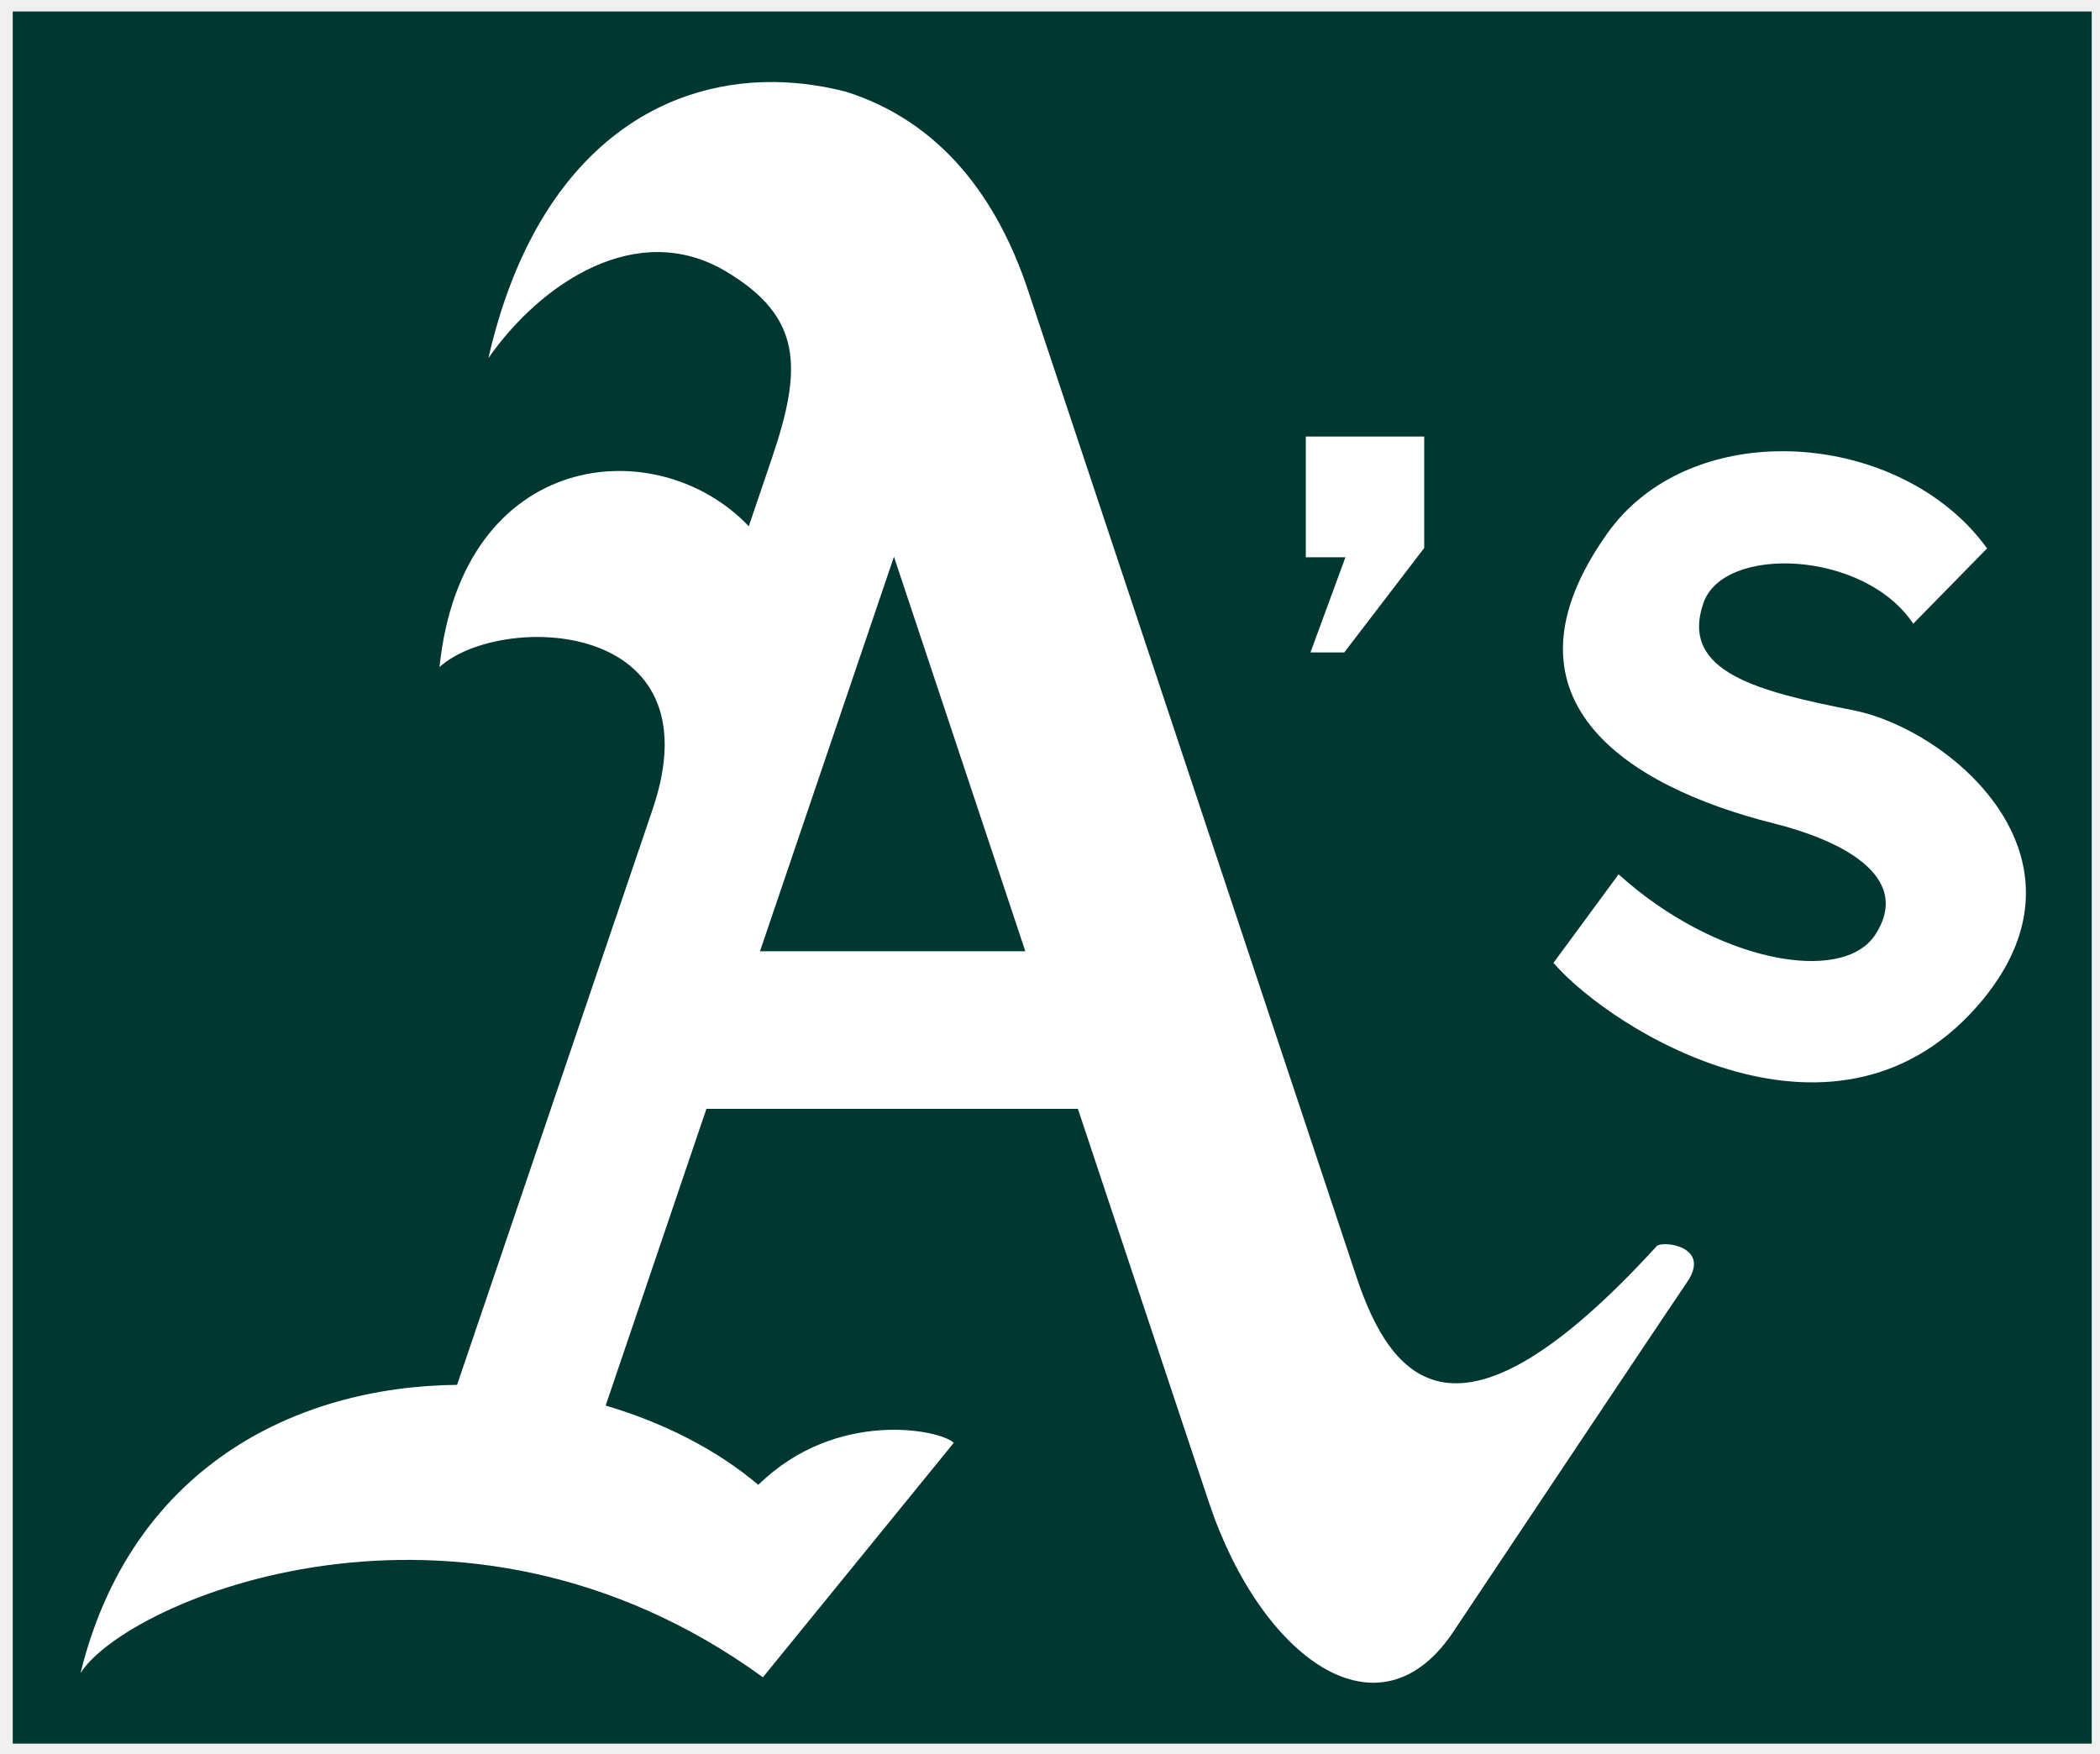
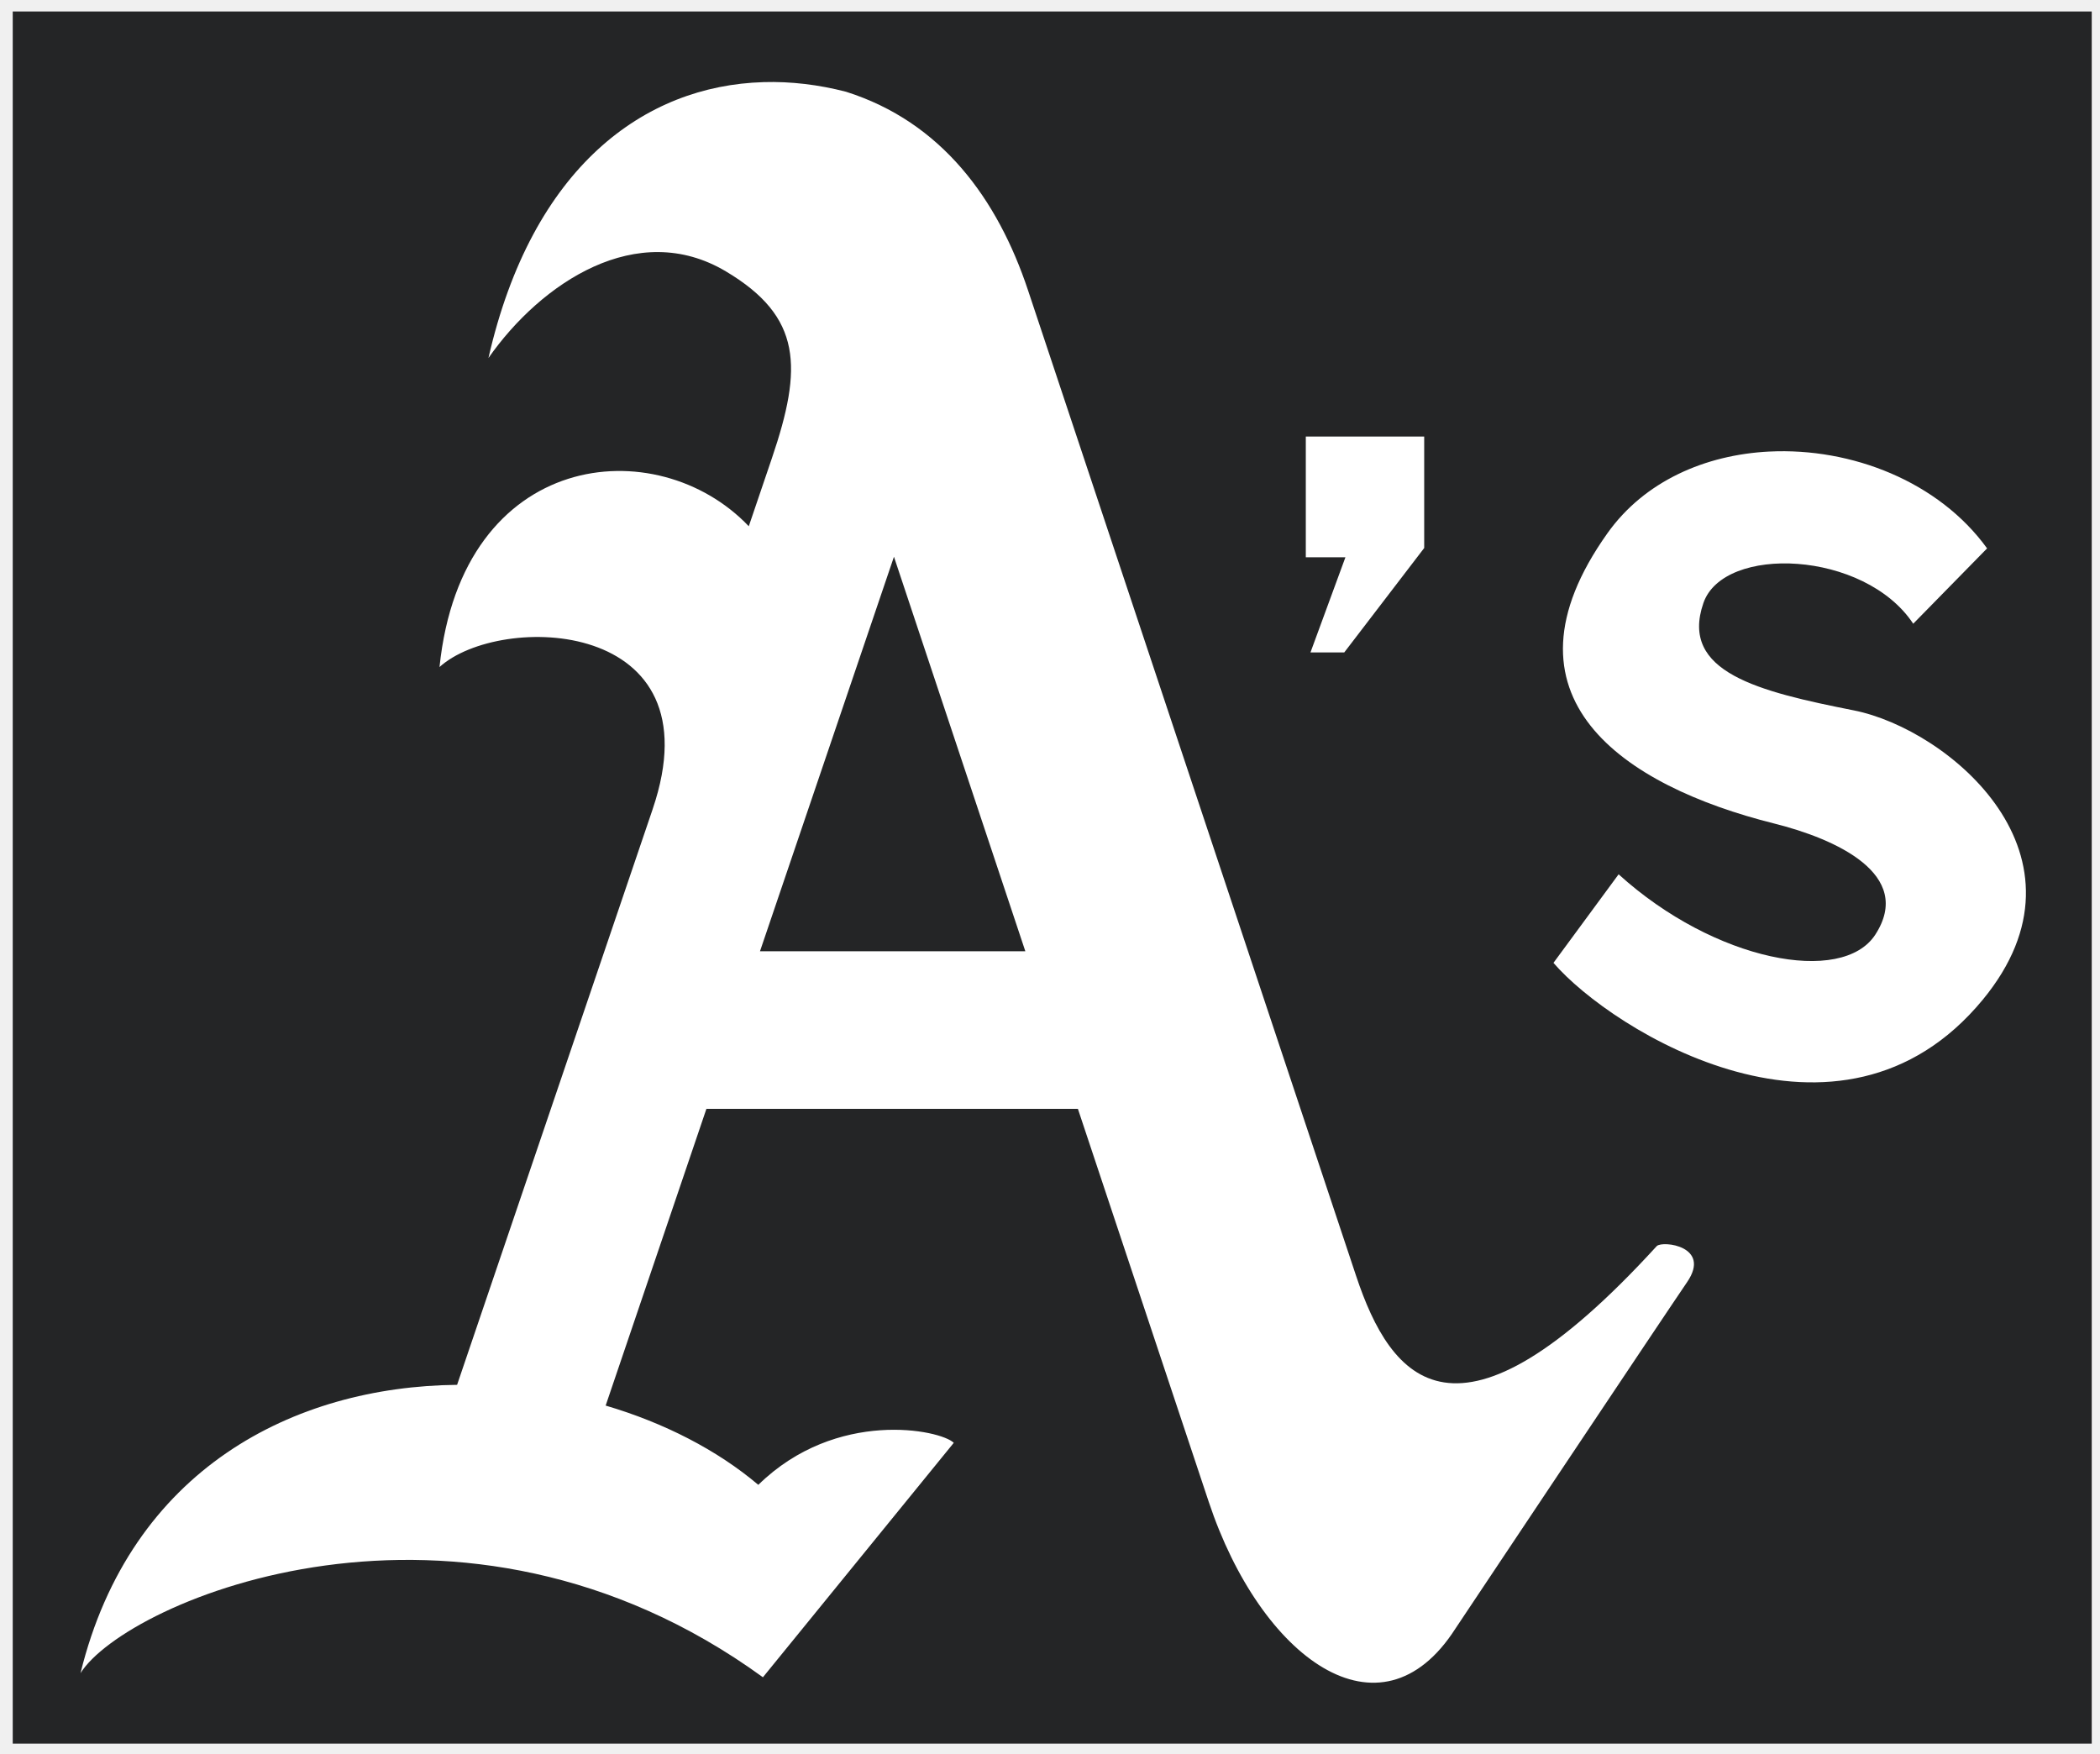
<svg xmlns="http://www.w3.org/2000/svg" height="166.96" width="200" version="1.1" viewBox="0 0 200 166.956">
  <g transform="translate(134.08 -445.98)">
    <g transform="matrix(2.1039 0 0 2.1039 39.941 -586.49)">
-       <path d="m11.974 491.26h-94.111v78.405h94.111v-78.405z" fill="#003831" />
+       <path d="m11.974 491.26h-94.111v78.405h94.111v-78.405z" fill="#242526" />
      <path d="m76.412 16.998c-5.377 0.157-10.468 3.825-12.445 12.488 2.386-3.41 6.739-6.309 10.748-3.922 3.459 2.059 3.477 4.354 2.086 8.449l-1.049 3.088c-4.159-4.367-12.979-3.482-14 6.373 2.726-2.473 12.6-2.248 9.648 6.434-0.003 0.006-0.005 0.012-0.006 0.02l-8.846 26.037c-7.378 0.074-14.779 3.801-17.047 13.051 2.062-3.288 17.182-9.768 30.891 0.186l8.639-10.612c-0.594-0.59-5.309-1.563-8.848 1.902-1.867-1.58-4.27-2.81-6.91-3.588l4.561-13.432h16.816l5.924 17.793c2.349 7.054 7.759 11.059 11.168 5.731 0 0 9.373-14.052 10.486-15.682 1.112-1.626-1.107-1.886-1.373-1.631-9.089 9.947-12.041 6.061-13.609 1.357l-14.857-44.63c-1.375-4.128-3.915-7.61-8.236-8.977-1.237-0.32-2.494-0.472-3.734-0.436zm24.555 16.043v5.465h1.793l-1.582 4.307h1.529l3.619-4.727v-5.045h-5.359zm20.982 0.678c-2.895 0.145-5.653 1.339-7.33 3.701-5.276 7.419 0.73 11.43 7.545 13.135 2.781 0.694 6.353 2.301 4.582 5.033-1.495 2.301-7.265 1.215-11.619-2.732l-2.949 4.008c2.644 3.074 12.967 9.506 19.432 1.67 5.357-6.504-1.535-12.244-5.836-13.098-4.304-0.853-7.894-1.722-6.809-4.859 0.914-2.647 7.293-2.391 9.498 0.936l3.344-3.41c-2.183-3.022-6.135-4.569-9.857-4.383zm-39.625 4.764 5.947 17.857h-12.012l6.064-17.857z" transform="translate(-124.57 477.46)" fill="#fff" />
    </g>
  </g>
</svg>
